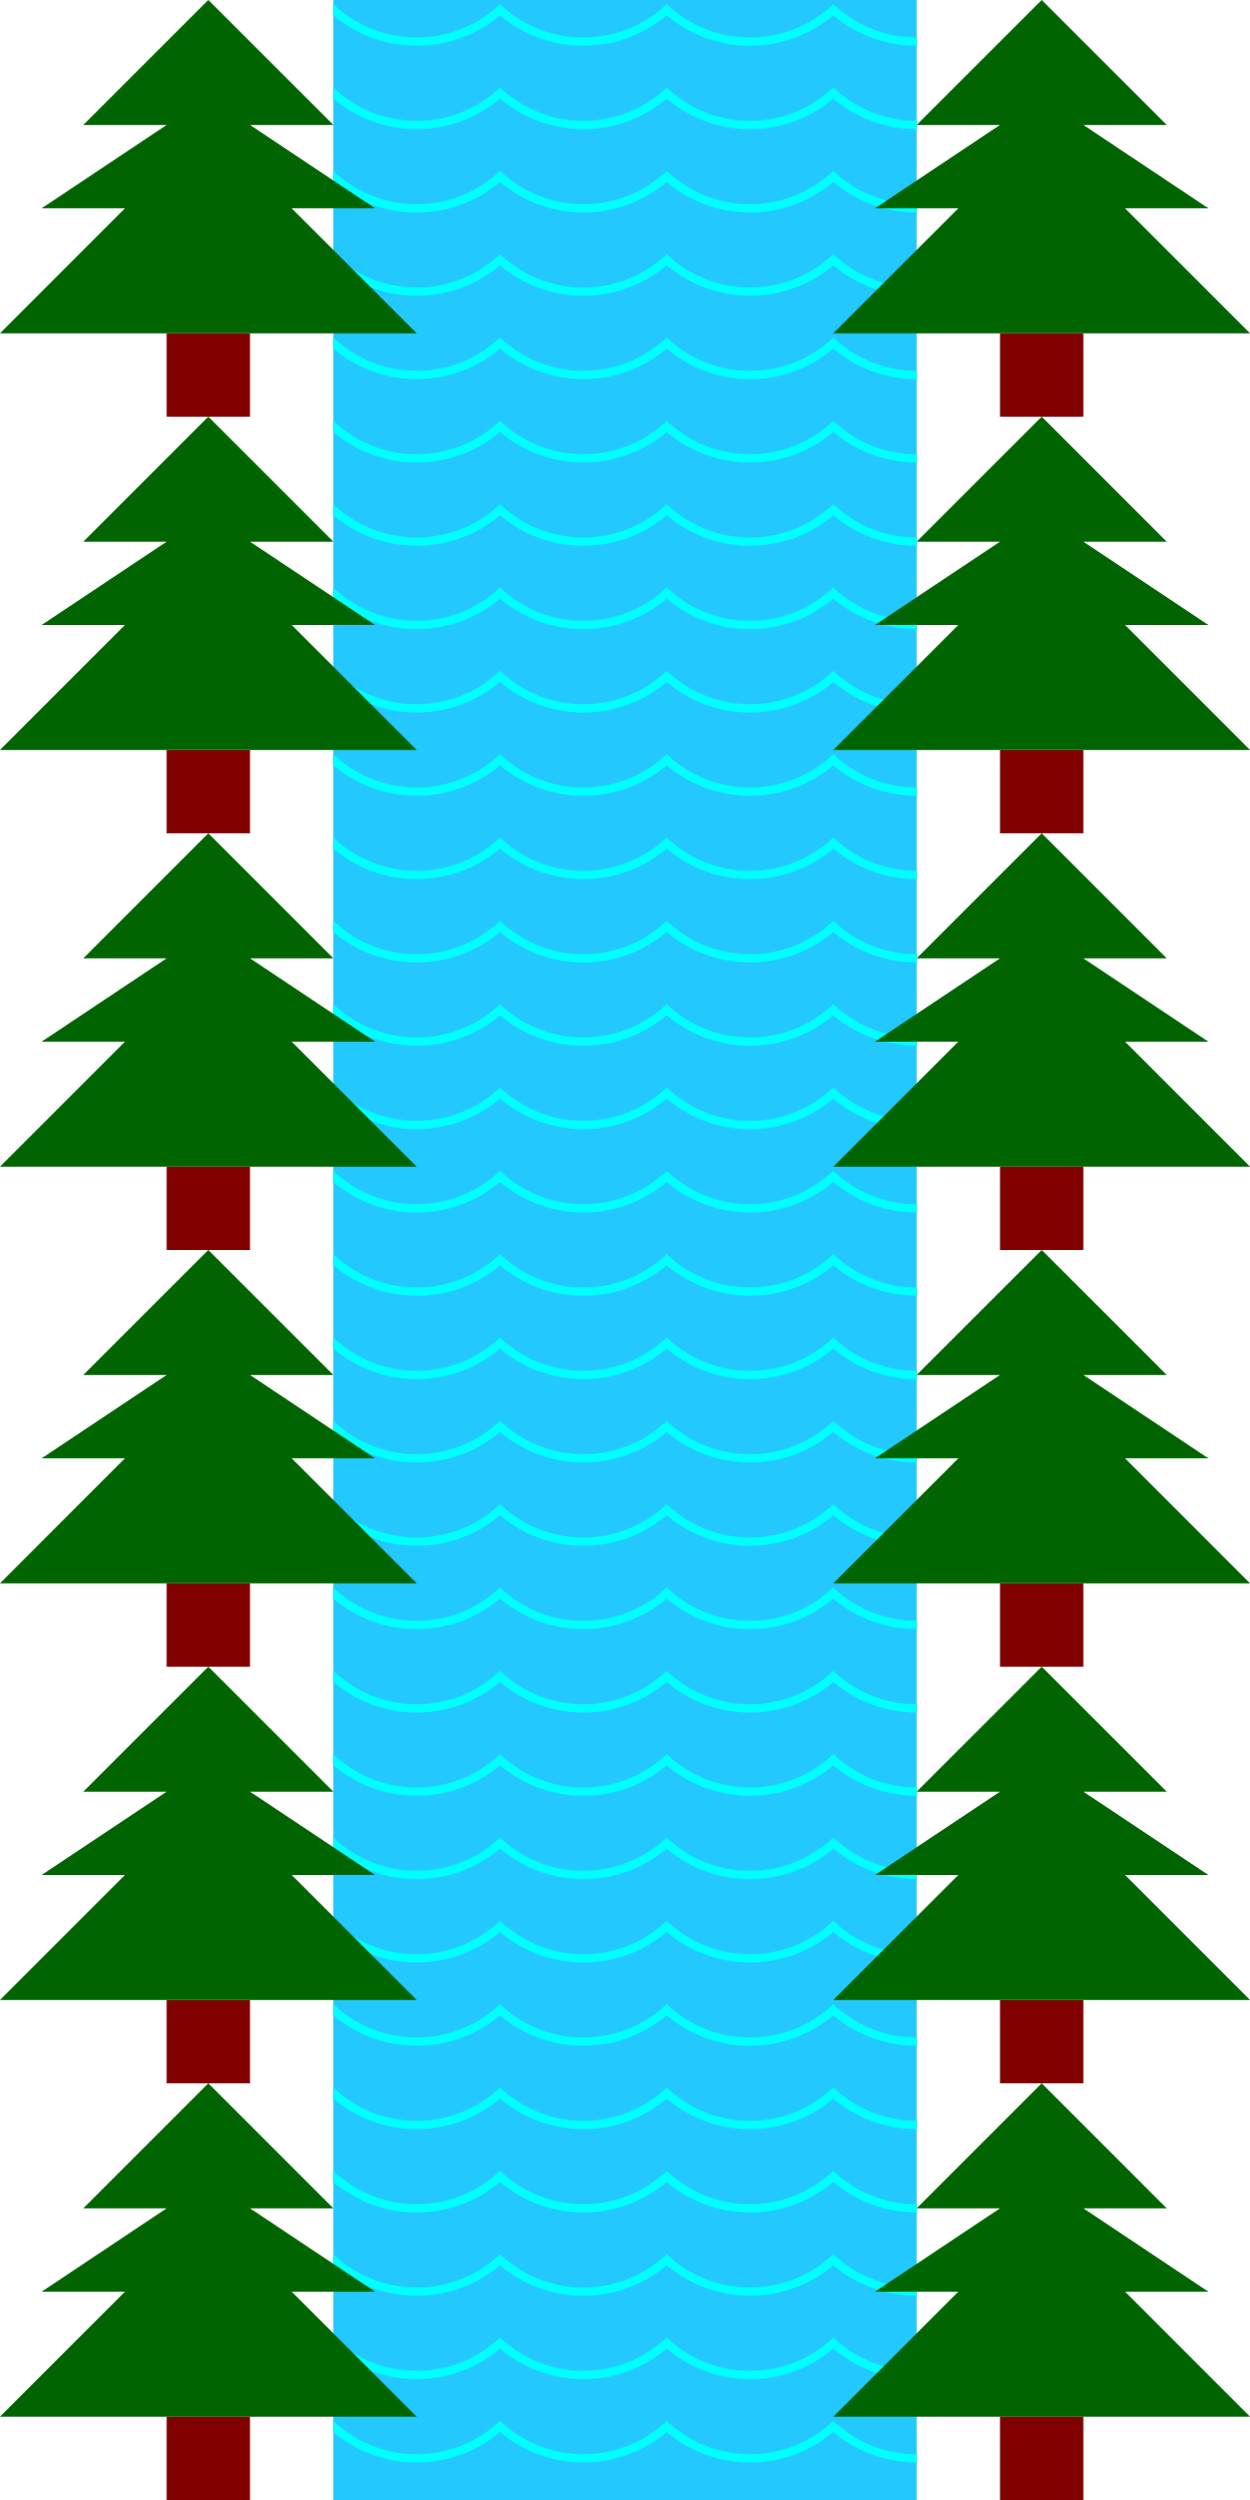
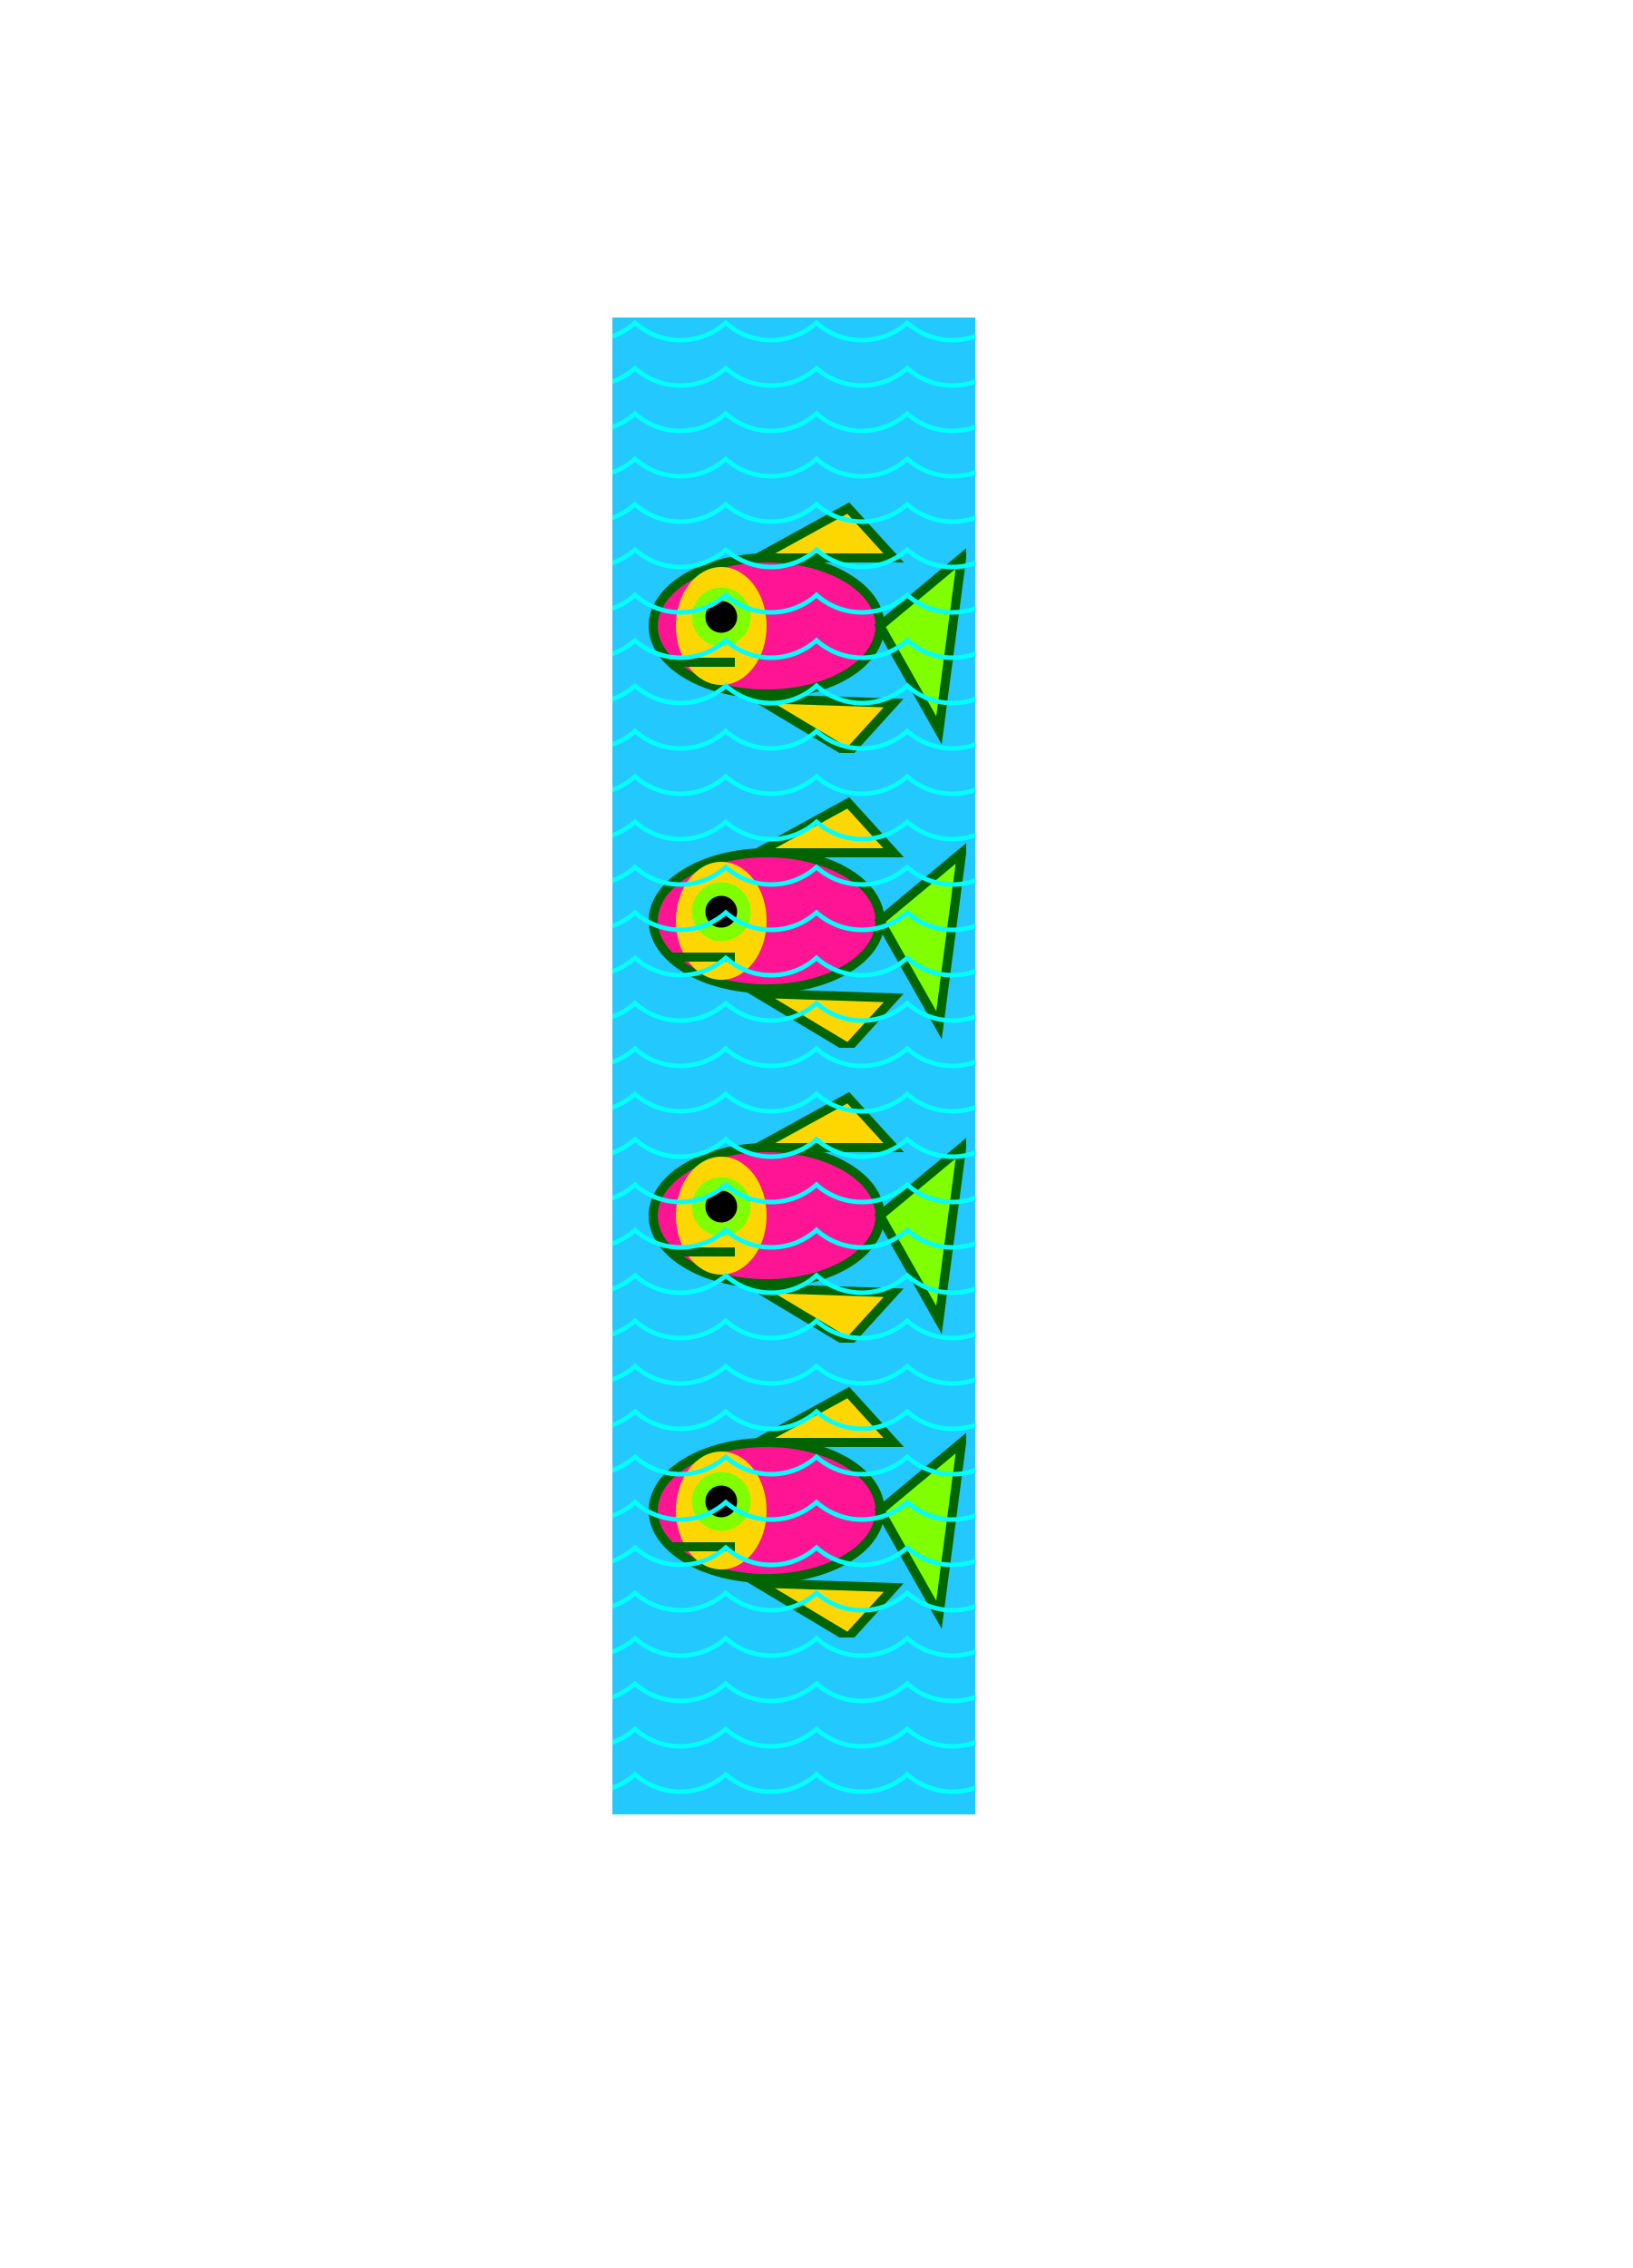
- <svg xmlns="http://www.w3.org/2000/svg" width="150" height="300" id="bridge2">
+ <svg xmlns="http://www.w3.org/2000/svg" width="360" height="500" viewBox="0 0 360 500" id="bridge2">
  <defs>
-     <pattern id="floorPattern" patternUnits="userSpaceOnUse" x="0" y="0" height="24.1" width="24.2">
-       <rect width="25" height="25" x="0" y="0" fill="lightgrey" />
-       <rect width="24.1" height="24.2" x="0" y="0" rx="5" fill="rgb(190, 190, 190)" stroke="lightgrey" stroke-width="3" />
-     </pattern>
-     <pattern id="treePattern" patternUnits="userSpaceOnUse" x="0" y="0" height="50" width="50">
-       <rect width="10" height="10" x="20" y="40" fill="maroon" />
-       <polygon points="25,0 40,15 30,15 45,25 35,25 50,40 0,40 15,25 5,25 20,15 10,15 " style="fill:darkgreen;" />
+     <pattern id="tropicalFish" patternUnits="userSpaceOnUse" x="0" y="36" width="71" height="65">
+       <rect width="50" height="30" x="2" y="22" rx="30" fill="deeppink" stroke="darkgreen" stroke-width="2" />
+       <rect width="20" height="26" x="7" y="24" rx="30" fill="gold" />
+       <polygon points="52,37 70,22 65,60" style="fill:chartreuse;stroke:darkgreen;stroke-width:2;" />
+       <polygon points="25,22 45,11 55,22" style="fill:gold;stroke:darkgreen;stroke-width:2;" />
+       <polygon points="25,53 45,65 55,54" style="fill:gold;stroke:darkgreen;stroke-width:2;" />
+       <rect width="10" height="10" rx="5" stroke="chartreuse" stroke-width="3" x="12" y="30" />
+       <polygon points="6,45 20,45 6,45" style="stroke:darkgreen;stroke-width:2;" />
    </pattern>
    <pattern id="waterPattern" patternUnits="userSpaceOnUse" x="0" y="0" height="10" width="20">
      <circle cx="10" cy="-10" r="15" fill="transparent" stroke="aqua" stroke-width="1" />
    </pattern>
-     <pattern id="redBricks" patternUnits="userSpaceOnUse" x="0" y="0" width="50" height="15">
-       <rect width="50" height="15" x="0" y="0" fill="#dcc0c7" />
-       <rect width="23.5" height="6.5" x="0" y="0" rx="1" fill="#9d2c4e" />
-       <rect width="23.5" height="6.5" x="25" y="0" rx="1" fill="#9c2343" />
-       <rect width="12" height="6.5" x="0" y="7.5" fill="#a11d3e" />
-       <rect width="23.5" height="6.5" x="13" y="7.5" rx="1" fill="#aa3553" />
-       <rect width="12" height="6.5" x="38" y="7.5" fill="#a11d3e" />
-     </pattern>
-     <pattern id="greyBricks" patternUnits="userSpaceOnUse" x="0" y="0" width="50" height="15">
-       <rect width="50" height="15" x="0" y="0" fill="lightgrey" />
-       <rect width="23.5" height="6.5" x="0" y="0" rx="1" fill="grey" />
-       <rect width="23.5" height="6.5" x="25" y="0" rx="1" fill="#717171" />
-       <rect width="12" height="6.5" x="0" y="7.5" fill="dimgrey" />
-       <rect width="23.5" height="6.5" x="13" y="7.5" rx="1" fill="#808080" />
-       <rect width="12" height="6.5" x="38" y="7.5" fill="dimgrey" />
-     </pattern>
-     <pattern id="grassPattern" patternUnits="userSpaceOnUse" x="0" y="0" height="50" width="30">
-       <line x1="0" y1="0" x2="15" y2="50" style="stroke:darkolivegreen;stroke-width:1" />
-       <line x1="15" y1="10" x2="15" y2="50" style="stroke:darkolivegreen;stroke-width:1" />
-       <line x1="30" y1="5" x2="15" y2="50" style="stroke:darkslategray;stroke-width:1" />
-       <line x1="20" y1="0" x2="31" y2="37" style="stroke:green;stroke-width:1" />
-       <line x1="15" y1="0" x2="27.5" y2="45" style="stroke:darkolivegreen;stroke-width:1" />
-       <line x1="25" y1="0" x2="35" y2="30" style="stroke:darkslategrey;stroke-width:1" />
-     </pattern>
-     <pattern id="pinkBricks" patternUnits="userSpaceOnUse" x="0" y="0" width="50" height="15">
-       <rect width="323" height="580" x="0" y="0" fill="#f9e9f9" />
-       <rect width="23.5" height="6.5" x="0" y="0" rx="1" fill="#ce88c6" />
-       <rect width="23.5" height="6.5" x="25" y="0" rx="1" fill="#cc8fc3" />
-       <rect width="12" height="6.5" x="0" y="7.5" fill="#cb96c1" />
-       <rect width="23.5" height="6.5" x="13" y="7.5" rx="1" fill="#cf8ac6" />
-       <rect width="12" height="6.5" x="38" y="7.5" fill="#cb96c1" />
-     </pattern>
  </defs>
-   <rect width="70" height="300" x="40" fill="#23c8ff" />
-   <rect width="70" height="300" x="40" fill="url(#waterPattern)" />
-   <rect width="50" height="300" x="0" y="0" fill="url(#treePattern)" />
-   <rect width="50" height="300" x="100" y="0" fill="url(#treePattern)" />
+   <rect width="80" height="330" x="135" y="70" fill="#23c8ff" />
+   <rect width="71" height="260" x="142" y="110" fill="url(#tropicalFish)" />
+   <rect width="80" height="330" x="135" y="70" fill="url(#waterPattern)" />
</svg>
